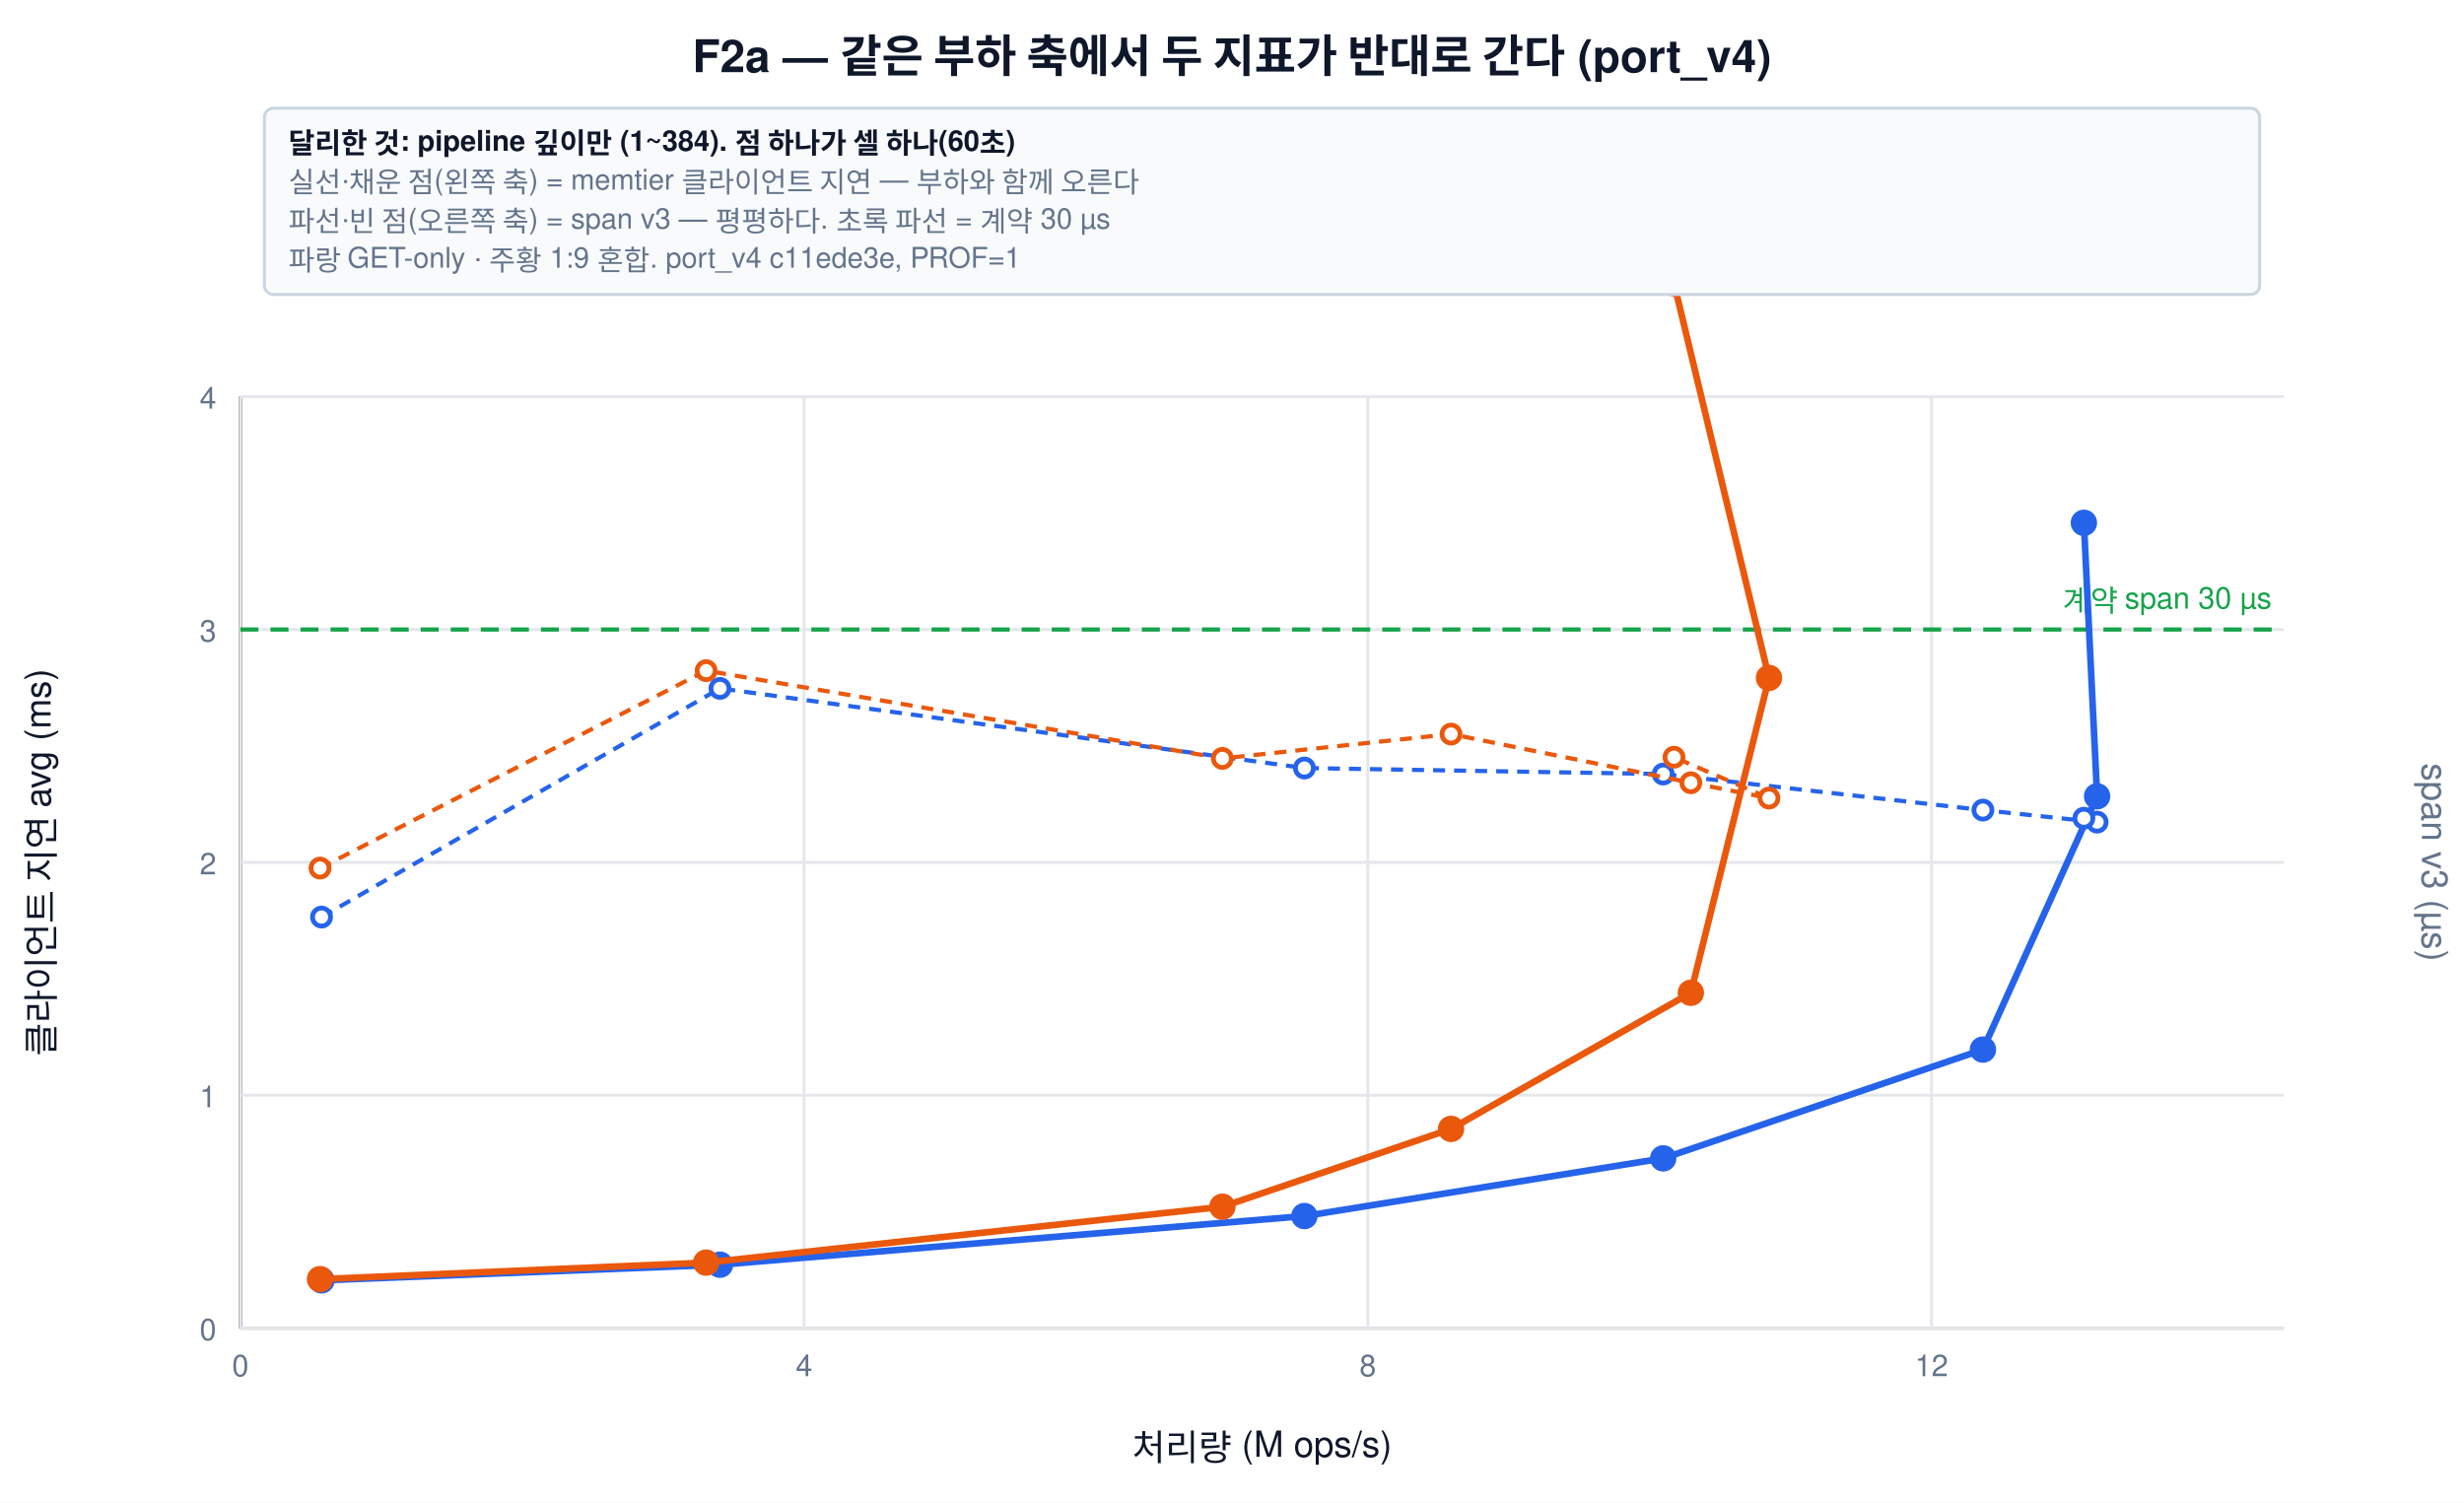
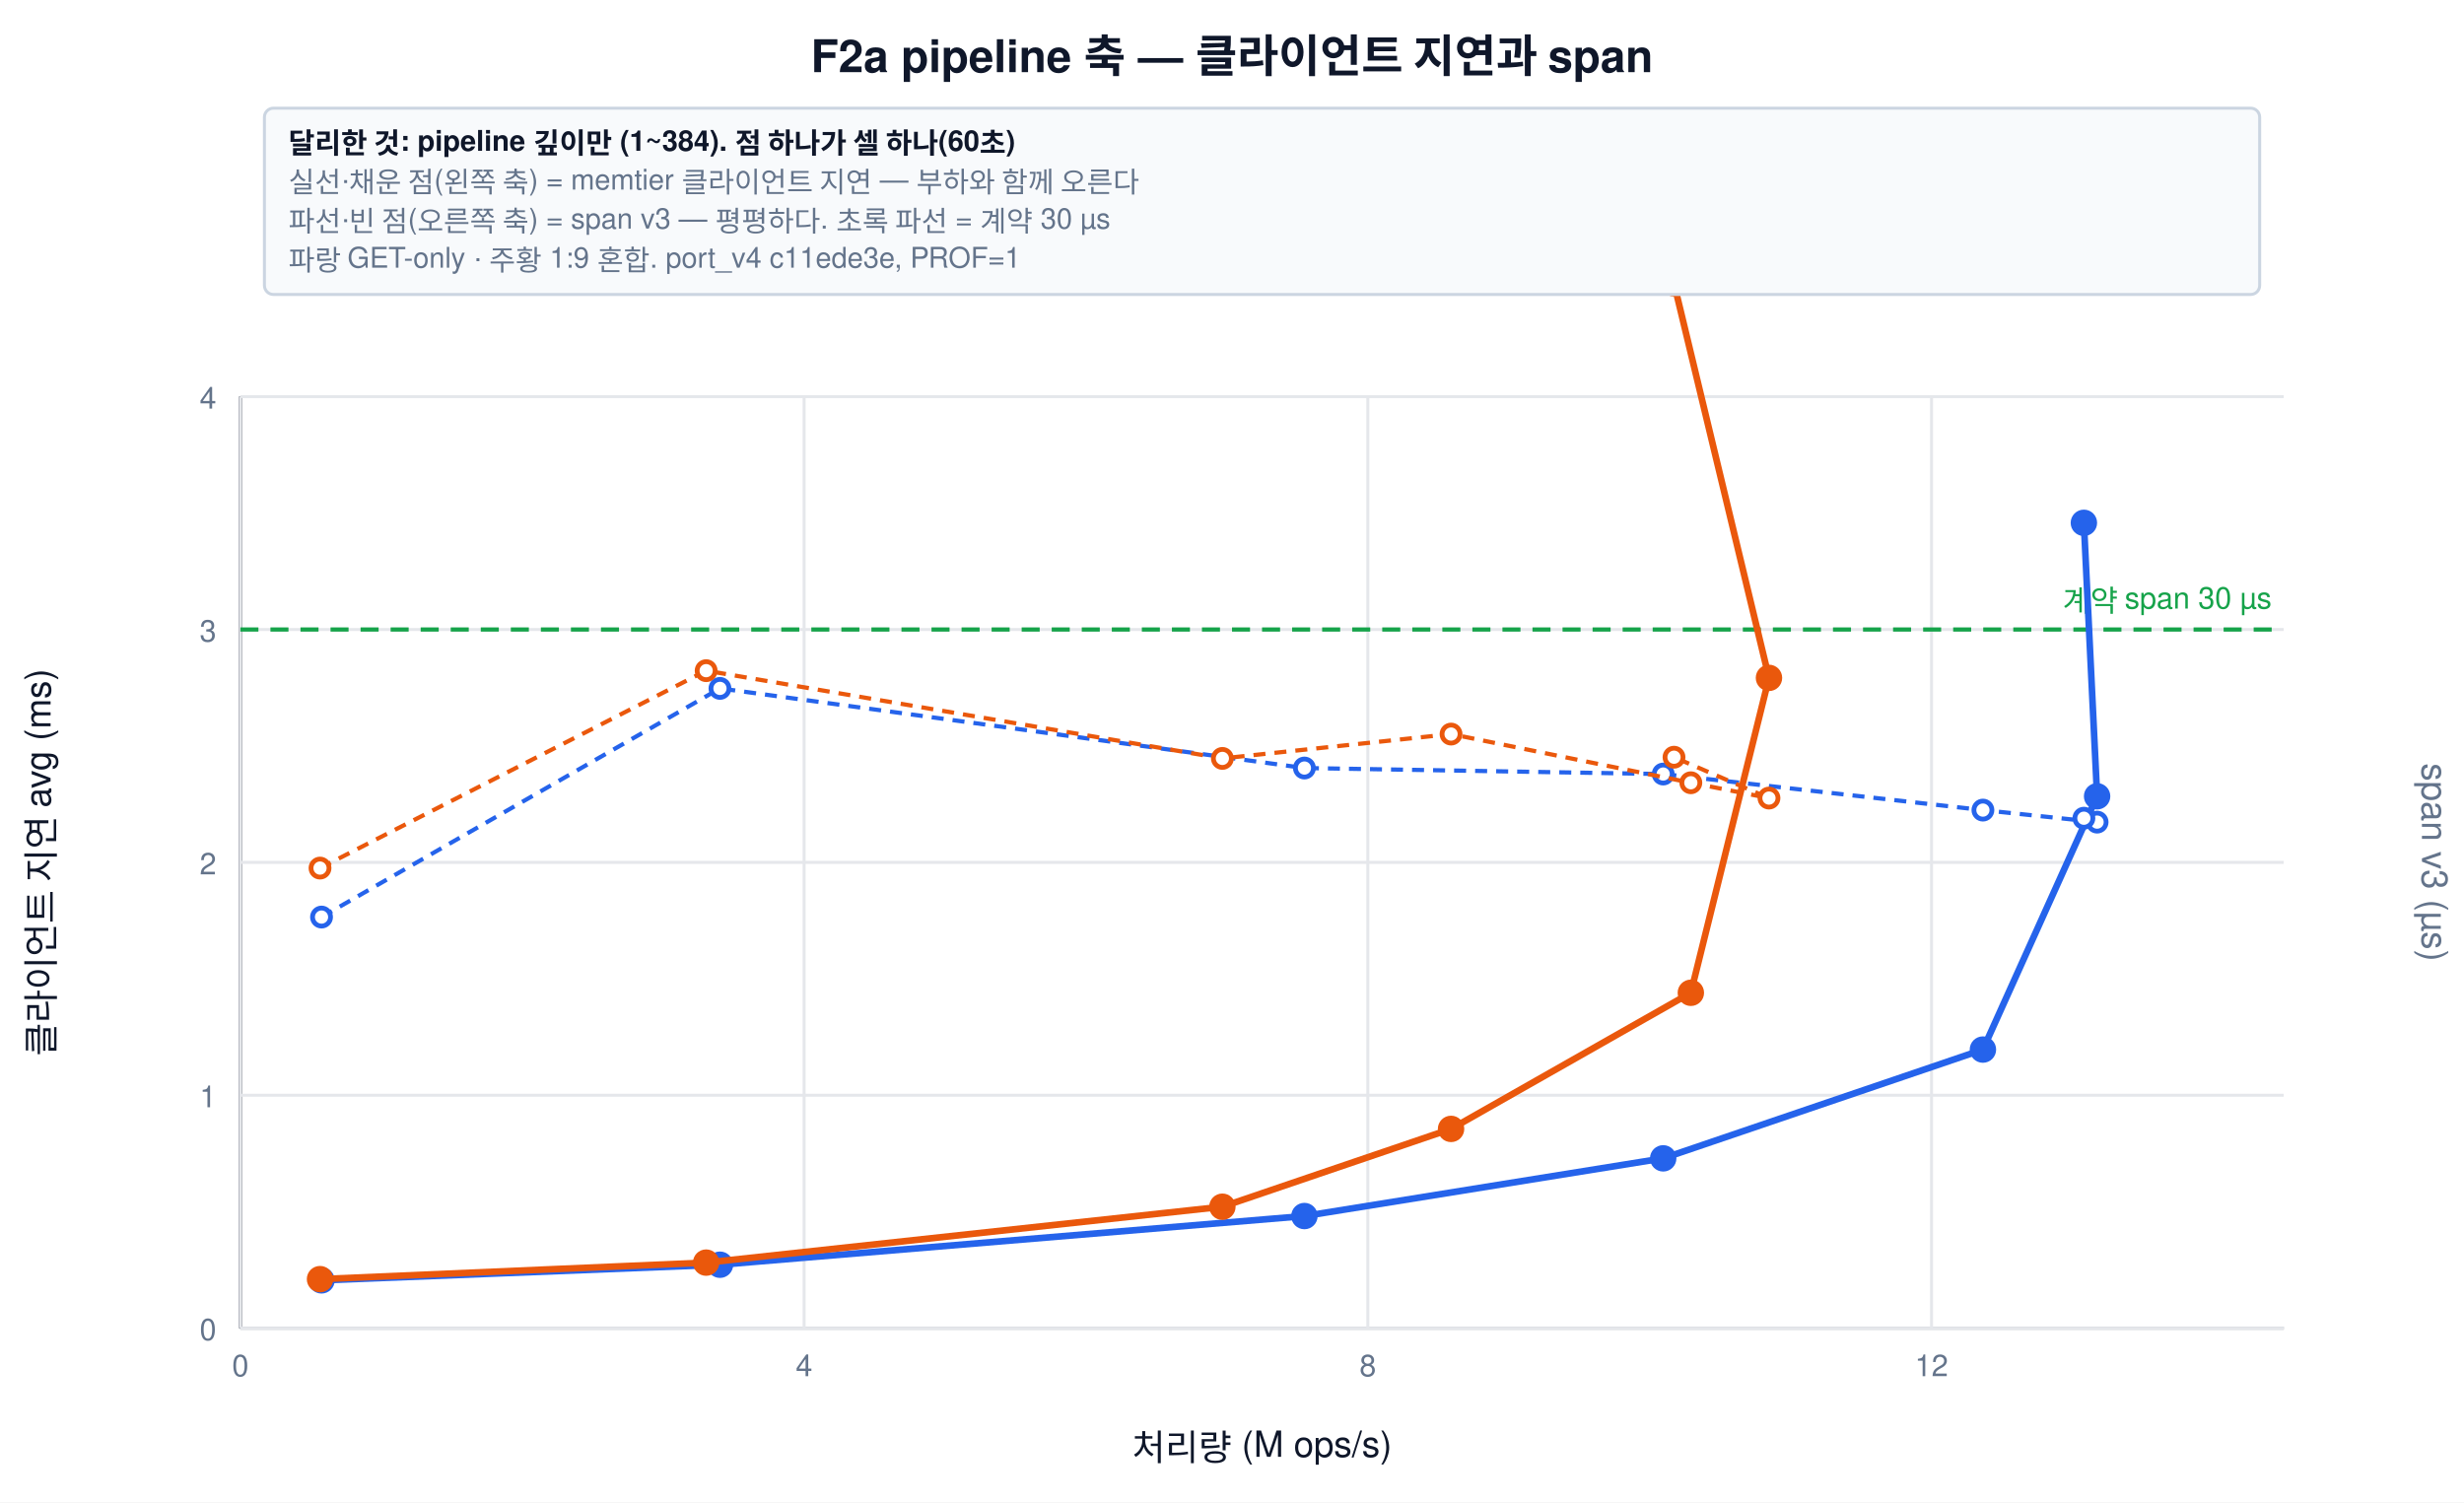
<svg xmlns="http://www.w3.org/2000/svg" width="820" height="500" viewBox="0 0 820 500" font-family="Helvetica,Arial,sans-serif">
  <rect width="820" height="500" fill="white" />
-   <text x="410.0" y="24.0" font-size="15" fill="#0f172a" text-anchor="middle" font-weight="600">F2a — 같은 부하 축에서 두 지표가 반대로 간다 (port_v4)</text>
+   <text x="410.0" y="24.0" font-size="15" fill="#0f172a" text-anchor="middle" font-weight="600">F2a  pipeline 축 — 클라이언트 지연과 span</text>
  <line x1="80.0" y1="442.0" x2="760.0" y2="442.0" stroke="#0f172a" stroke-width="1" />
  <line x1="80.0" y1="132.0" x2="80.0" y2="442.0" stroke="#0f172a" stroke-width="1" />
  <text x="420.0" y="486.0" font-size="12" fill="#0f172a" text-anchor="middle" font-weight="400">처리량 (M ops/s)</text>
  <text x="18" y="287.0" font-size="12" fill="#0f172a" text-anchor="middle" transform="rotate(-90 18 287.0)">클라이언트 지연 avg (ms)</text>
  <text x="806" y="287.0" font-size="12" fill="#64748b" text-anchor="middle" transform="rotate(90 806 287.0)">span v3 (µs)</text>
  <line x1="80.0" y1="442.0" x2="760.0" y2="442.0" stroke="#e5e7eb" stroke-width="1" />
  <text x="72.0" y="446.0" font-size="10" fill="#64748b" text-anchor="end" font-weight="400">0</text>
  <line x1="80.0" y1="364.5" x2="760.0" y2="364.5" stroke="#e5e7eb" stroke-width="1" />
  <text x="72.0" y="368.5" font-size="10" fill="#64748b" text-anchor="end" font-weight="400">1</text>
  <line x1="80.0" y1="287.0" x2="760.0" y2="287.0" stroke="#e5e7eb" stroke-width="1" />
  <text x="72.0" y="291.0" font-size="10" fill="#64748b" text-anchor="end" font-weight="400">2</text>
  <line x1="80.0" y1="209.5" x2="760.0" y2="209.5" stroke="#e5e7eb" stroke-width="1" />
  <text x="72.0" y="213.5" font-size="10" fill="#64748b" text-anchor="end" font-weight="400">3</text>
  <line x1="80.0" y1="132.0" x2="760.0" y2="132.0" stroke="#e5e7eb" stroke-width="1" />
  <text x="72.0" y="136.0" font-size="10" fill="#64748b" text-anchor="end" font-weight="400">4</text>
  <line x1="80.0" y1="132.0" x2="80.0" y2="442.0" stroke="#e5e7eb" stroke-width="1" />
  <text x="80.0" y="458.0" font-size="10" fill="#64748b" text-anchor="middle" font-weight="400">0</text>
  <line x1="267.6" y1="132.0" x2="267.6" y2="442.0" stroke="#e5e7eb" stroke-width="1" />
  <text x="267.6" y="458.0" font-size="10" fill="#64748b" text-anchor="middle" font-weight="400">4</text>
  <line x1="455.2" y1="132.0" x2="455.2" y2="442.0" stroke="#e5e7eb" stroke-width="1" />
  <text x="455.2" y="458.0" font-size="10" fill="#64748b" text-anchor="middle" font-weight="400">8</text>
  <line x1="642.8" y1="132.0" x2="642.8" y2="442.0" stroke="#e5e7eb" stroke-width="1" />
  <text x="642.8" y="458.0" font-size="10" fill="#64748b" text-anchor="middle" font-weight="400">12</text>
  <line x1="80.0" y1="209.5" x2="760.0" y2="209.5" stroke="#16a34a" stroke-width="1.4" stroke-dasharray="6 4" />
  <text x="756.0" y="203.5" font-size="10" fill="#16a34a" text-anchor="end" font-weight="400">계약 span 30 µs</text>
  <path d="M 107.0,426.1 L 239.6,420.9 L 434.1,404.7 L 553.5,385.5 L 659.9,349.3 L 697.9,265.0 L 693.5,174.0" fill="none" stroke="#2563eb" stroke-width="2.2" />
  <circle cx="107.0" cy="426.1" r="3.6" fill="#2563eb" stroke="#2563eb" stroke-width="1.6" />
  <circle cx="239.6" cy="420.9" r="3.6" fill="#2563eb" stroke="#2563eb" stroke-width="1.6" />
  <circle cx="434.1" cy="404.7" r="3.6" fill="#2563eb" stroke="#2563eb" stroke-width="1.6" />
  <circle cx="553.5" cy="385.5" r="3.6" fill="#2563eb" stroke="#2563eb" stroke-width="1.6" />
  <circle cx="659.9" cy="349.3" r="3.6" fill="#2563eb" stroke="#2563eb" stroke-width="1.6" />
  <circle cx="697.9" cy="265.0" r="3.6" fill="#2563eb" stroke="#2563eb" stroke-width="1.6" />
  <circle cx="693.5" cy="174.0" r="3.6" fill="#2563eb" stroke="#2563eb" stroke-width="1.6" />
  <path d="M 107.0,305.2 L 239.6,229.1 L 434.1,255.6 L 553.5,257.6 L 659.9,269.6 L 697.9,273.6 L 693.5,272.3" fill="none" stroke="#2563eb" stroke-width="1.4" stroke-dasharray="4 3" />
  <circle cx="107.0" cy="305.2" r="3.0" fill="white" stroke="#2563eb" stroke-width="1.6" />
  <circle cx="239.6" cy="229.1" r="3.0" fill="white" stroke="#2563eb" stroke-width="1.6" />
  <circle cx="434.1" cy="255.6" r="3.0" fill="white" stroke="#2563eb" stroke-width="1.6" />
  <circle cx="553.5" cy="257.6" r="3.0" fill="white" stroke="#2563eb" stroke-width="1.6" />
  <circle cx="659.9" cy="269.6" r="3.0" fill="white" stroke="#2563eb" stroke-width="1.6" />
  <circle cx="697.9" cy="273.6" r="3.0" fill="white" stroke="#2563eb" stroke-width="1.6" />
  <circle cx="693.5" cy="272.3" r="3.0" fill="white" stroke="#2563eb" stroke-width="1.6" />
  <path d="M 106.5,425.7 L 235.0,420.2 L 406.8,401.6 L 482.9,375.7 L 562.7,330.4 L 588.7,225.6 L 557.1,94.3" fill="none" stroke="#ea580c" stroke-width="2.2" />
  <circle cx="106.5" cy="425.7" r="3.6" fill="#ea580c" stroke="#ea580c" stroke-width="1.6" />
  <circle cx="235.0" cy="420.2" r="3.6" fill="#ea580c" stroke="#ea580c" stroke-width="1.6" />
  <circle cx="406.8" cy="401.6" r="3.6" fill="#ea580c" stroke="#ea580c" stroke-width="1.6" />
  <circle cx="482.9" cy="375.7" r="3.6" fill="#ea580c" stroke="#ea580c" stroke-width="1.6" />
  <circle cx="562.7" cy="330.4" r="3.6" fill="#ea580c" stroke="#ea580c" stroke-width="1.6" />
  <circle cx="588.7" cy="225.6" r="3.6" fill="#ea580c" stroke="#ea580c" stroke-width="1.6" />
  <circle cx="557.1" cy="94.3" r="3.6" fill="#ea580c" stroke="#ea580c" stroke-width="1.6" />
  <path d="M 106.5,288.9 L 235.0,223.2 L 406.8,252.4 L 482.9,244.3 L 562.7,260.5 L 588.7,265.6 L 557.1,252.0" fill="none" stroke="#ea580c" stroke-width="1.4" stroke-dasharray="4 3" />
  <circle cx="106.5" cy="288.9" r="3.0" fill="white" stroke="#ea580c" stroke-width="1.6" />
  <circle cx="235.0" cy="223.2" r="3.0" fill="white" stroke="#ea580c" stroke-width="1.6" />
  <circle cx="406.8" cy="252.4" r="3.0" fill="white" stroke="#ea580c" stroke-width="1.6" />
  <circle cx="482.9" cy="244.3" r="3.0" fill="white" stroke="#ea580c" stroke-width="1.6" />
  <circle cx="562.7" cy="260.5" r="3.0" fill="white" stroke="#ea580c" stroke-width="1.6" />
  <circle cx="588.7" cy="265.6" r="3.0" fill="white" stroke="#ea580c" stroke-width="1.6" />
  <circle cx="557.1" cy="252.0" r="3.0" fill="white" stroke="#ea580c" stroke-width="1.6" />
  <rect x="88.0" y="36.0" width="664.0" height="62" fill="#f8fafc" stroke="#cbd5e1" stroke-width="1" rx="3" />
  <text x="96.0" y="51.0" font-size="9.5" fill="#0f172a" text-anchor="start" font-weight="600">달리한 것: pipeline 깊이만 (1~384). 점 하나가 셀 하나(60초)</text>
  <text x="96.0" y="64.0" font-size="9.5" fill="#64748b" text-anchor="start" font-weight="400">실선·채운 점(왼쪽 축) = memtier 클라이언트 지연 — 부하와 함께 오른다</text>
  <text x="96.0" y="77.0" font-size="9.5" fill="#64748b" text-anchor="start" font-weight="400">파선·빈 점(오른쪽 축) = span v3 — 평평하다. 초록 파선 = 계약 30 µs</text>
  <text x="96.0" y="90.0" font-size="9.5" fill="#64748b" text-anchor="start" font-weight="400">파랑 GET-only · 주황 1:9 혼합.  port_v4 c11ede3e, PROF=1</text>
</svg>
